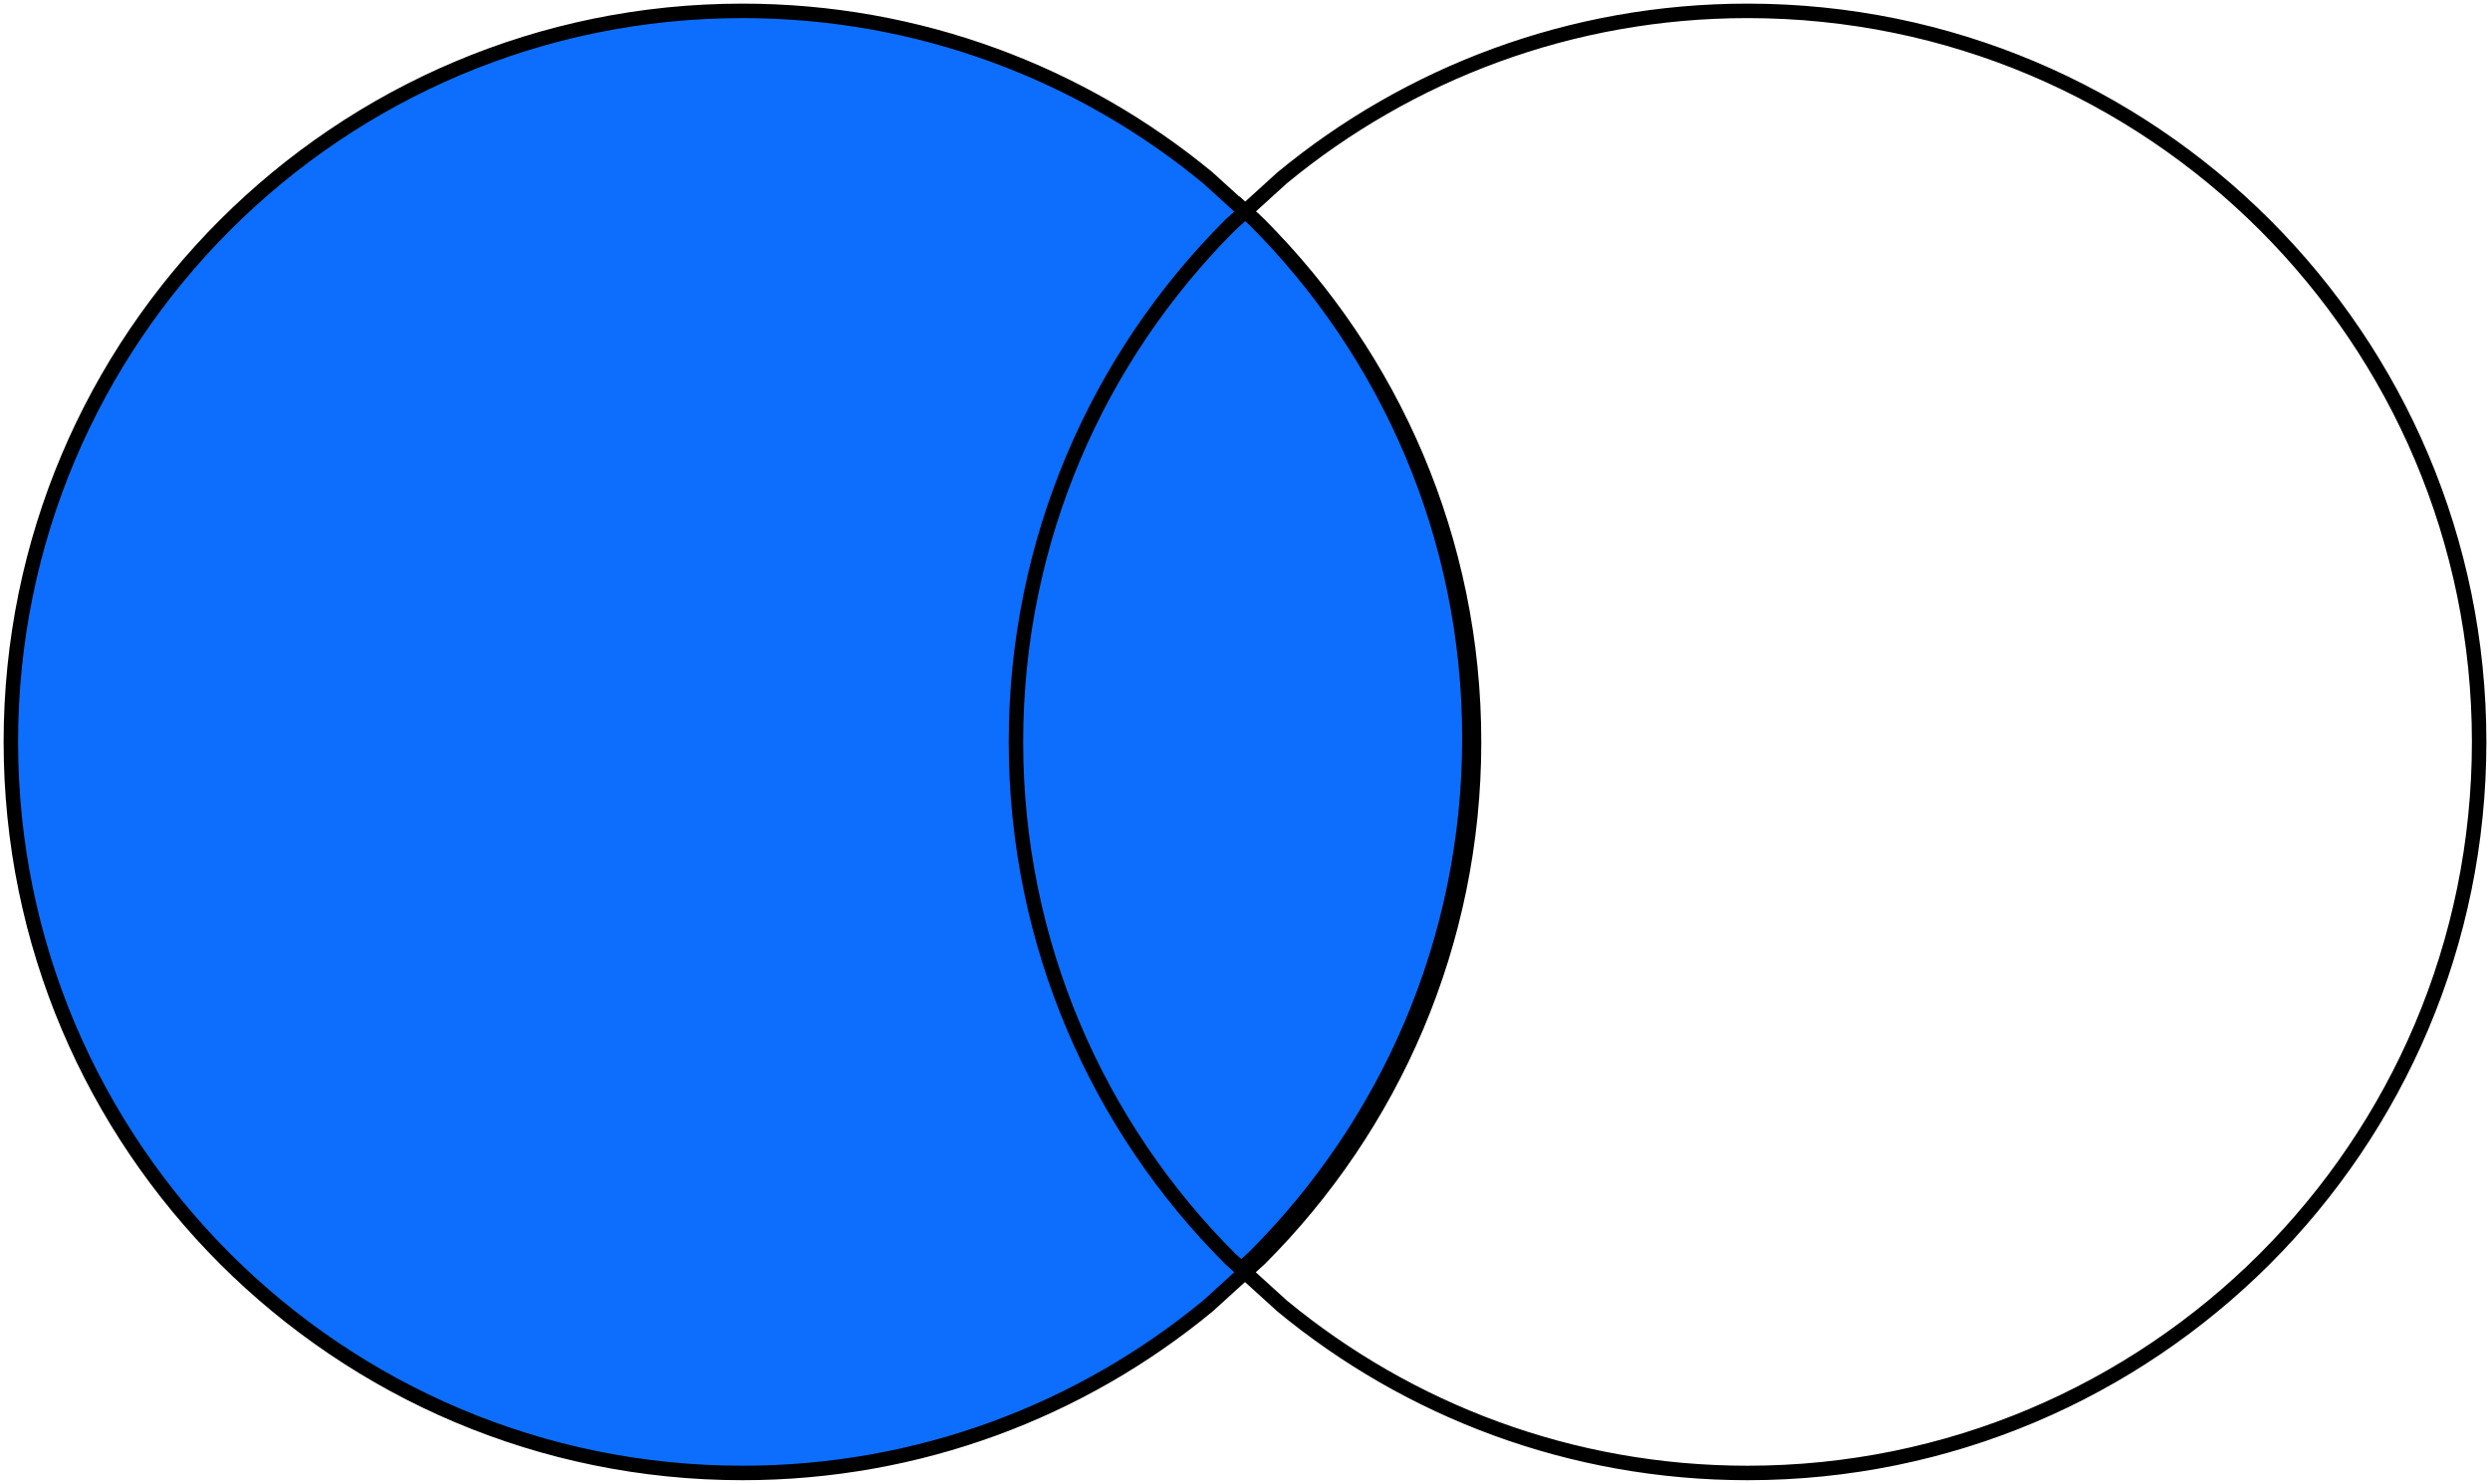
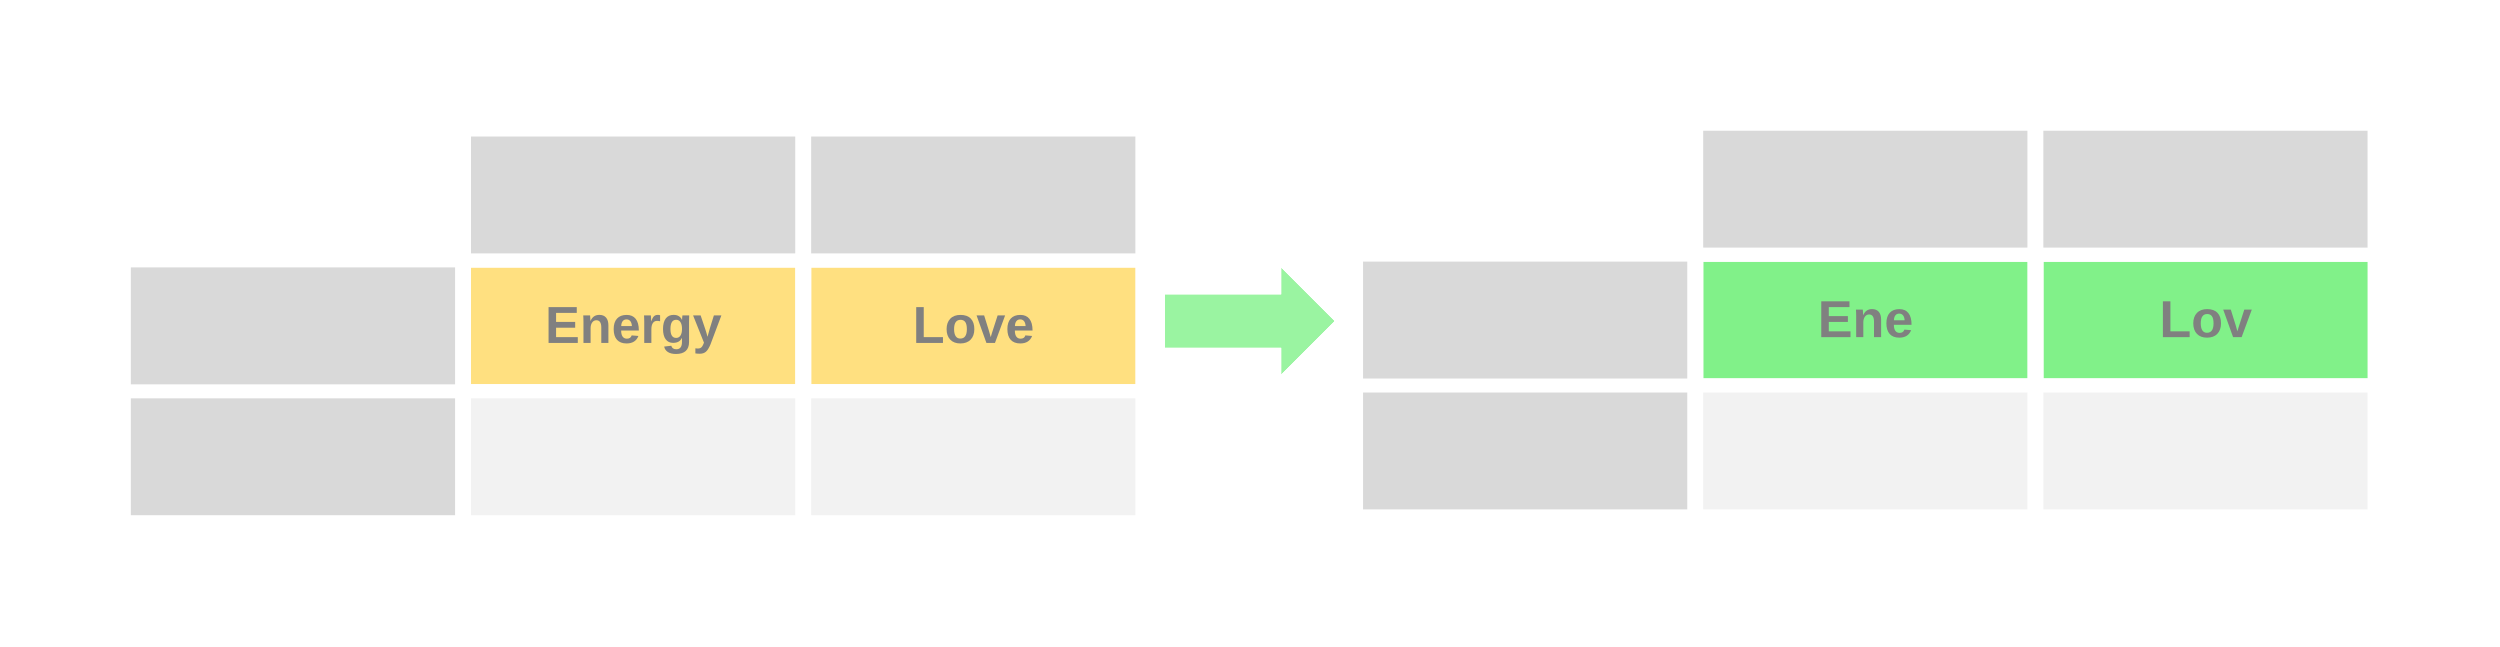
- <svg xmlns="http://www.w3.org/2000/svg" width="688" height="410" overflow="hidden">
+ <svg xmlns="http://www.w3.org/2000/svg" width="1919" zoomAndPan="magnify" viewBox="0 0 1439.25 372" height="496" preserveAspectRatio="xMidYMid meet" version="1.0">
  <defs>
-     <clipPath id="clip0">
-       <rect x="295" y="157" width="688" height="410" />
+     <filter x="0%" y="0%" width="100%" height="100%" id="7444f06a4a">
+       <feColorMatrix values="0 0 0 0 1 0 0 0 0 1 0 0 0 0 1 0 0 0 1 0" color-interpolation-filters="sRGB" />
+     </filter>
+     <g />
+     <clipPath id="c0ae7c50f7">
+       <path d="M 75.332 153.953 L 262 153.953 L 262 221.25 L 75.332 221.25 Z M 75.332 153.953 " clip-rule="nonzero" />
+     </clipPath>
+     <clipPath id="e9b456bf21">
+       <path d="M 271.16 78.59 L 458 78.59 L 458 145.891 L 271.16 145.891 Z M 271.16 78.59 " clip-rule="nonzero" />
+     </clipPath>
+     <clipPath id="c6ff3c13f1">
+       <path d="M 75.332 229.312 L 262 229.312 L 262 296.613 L 75.332 296.613 Z M 75.332 229.312 " clip-rule="nonzero" />
+     </clipPath>
+     <clipPath id="a4c9fa6ee0">
+       <path d="M 271.16 229.312 L 458 229.312 L 458 296.613 L 271.16 296.613 Z M 271.16 229.312 " clip-rule="nonzero" />
+     </clipPath>
+     <clipPath id="f7d653b207">
+       <path d="M 466.984 78.59 L 653.93 78.59 L 653.93 145.891 L 466.984 145.891 Z M 466.984 78.59 " clip-rule="nonzero" />
+     </clipPath>
+     <clipPath id="66e3f7acf4">
+       <path d="M 466.984 153.953 L 653.93 153.953 L 653.93 221.25 L 466.984 221.25 Z M 466.984 153.953 " clip-rule="nonzero" />
+     </clipPath>
+     <mask id="eb368db1a9">
+       <g filter="url(#7444f06a4a)">
+         <rect x="-143.925" width="1727.1" fill="#000000" y="-37.2" height="446.4" fill-opacity="0.498" />
+       </g>
+     </mask>
+     <clipPath id="08b2ec29cf">
+       <path d="M 0.984 0.953 L 187.93 0.953 L 187.93 68.25 L 0.984 68.25 Z M 0.984 0.953 " clip-rule="nonzero" />
+     </clipPath>
+     <clipPath id="46860c3540">
+       <rect x="0" width="188" y="0" height="69" />
+     </clipPath>
+     <clipPath id="15cc347f29">
+       <path d="M 466.984 229.312 L 653.93 229.312 L 653.93 296.613 L 466.984 296.613 Z M 466.984 229.312 " clip-rule="nonzero" />
+     </clipPath>
+     <clipPath id="2faf414db1">
+       <path d="M 670.68 153.953 L 768.879 153.953 L 768.879 216 L 670.68 216 Z M 670.68 153.953 " clip-rule="nonzero" />
+     </clipPath>
+     <clipPath id="3207dbd560">
+       <path d="M 670.68 169.395 L 737.555 169.395 L 737.555 153.953 L 768.438 184.836 L 737.555 215.719 L 737.555 200.277 L 670.68 200.277 L 670.68 169.395 " clip-rule="nonzero" />
+     </clipPath>
+     <mask id="4953458ebf">
+       <g filter="url(#7444f06a4a)">
+         <rect x="-143.925" width="1727.1" fill="#000000" y="-37.2" height="446.4" fill-opacity="0.4" />
+       </g>
+     </mask>
+     <clipPath id="c26591a987">
+       <path d="M 0.68 0.953 L 98.559 0.953 L 98.559 62.746 L 0.68 62.746 Z M 0.68 0.953 " clip-rule="nonzero" />
+     </clipPath>
+     <clipPath id="1b66cd5d16">
+       <path d="M 0.68 16.395 L 67.555 16.395 L 67.555 0.953 L 98.438 31.836 L 67.555 62.719 L 67.555 47.277 L 0.68 47.277 L 0.68 16.395 " clip-rule="nonzero" />
+     </clipPath>
+     <clipPath id="d02bdbc28a">
+       <rect x="0" width="99" y="0" height="63" />
+     </clipPath>
+     <clipPath id="311654c1c4">
+       <path d="M 784.703 150.617 L 971.648 150.617 L 971.648 217.918 L 784.703 217.918 Z M 784.703 150.617 " clip-rule="nonzero" />
+     </clipPath>
+     <clipPath id="a677cab0d8">
+       <path d="M 980.527 75.258 L 1167.473 75.258 L 1167.473 142.559 L 980.527 142.559 Z M 980.527 75.258 " clip-rule="nonzero" />
+     </clipPath>
+     <clipPath id="76fa1cfc7a">
+       <path d="M 980.527 150.617 L 1167.473 150.617 L 1167.473 217.918 L 980.527 217.918 Z M 980.527 150.617 " clip-rule="nonzero" />
+     </clipPath>
+     <mask id="7af45cce63">
+       <g filter="url(#7444f06a4a)">
+         <rect x="-143.925" width="1727.1" fill="#000000" y="-37.2" height="446.4" fill-opacity="0.498" />
+       </g>
+     </mask>
+     <clipPath id="f49247fc2e">
+       <path d="M 0.527 0.617 L 187.473 0.617 L 187.473 67.918 L 0.527 67.918 Z M 0.527 0.617 " clip-rule="nonzero" />
+     </clipPath>
+     <clipPath id="a2637b109a">
+       <rect x="0" width="188" y="0" height="68" />
+     </clipPath>
+     <clipPath id="5ab982473c">
+       <path d="M 784.703 225.98 L 971.648 225.98 L 971.648 293.277 L 784.703 293.277 Z M 784.703 225.98 " clip-rule="nonzero" />
+     </clipPath>
+     <clipPath id="df008c563c">
+       <path d="M 980.527 225.98 L 1167.473 225.98 L 1167.473 293.277 L 980.527 293.277 Z M 980.527 225.98 " clip-rule="nonzero" />
+     </clipPath>
+     <clipPath id="e98b2ef4b3">
+       <path d="M 1176.355 75.258 L 1363.301 75.258 L 1363.301 142.559 L 1176.355 142.559 Z M 1176.355 75.258 " clip-rule="nonzero" />
+     </clipPath>
+     <clipPath id="56d31b6d98">
+       <path d="M 1176.355 150.617 L 1363.301 150.617 L 1363.301 217.918 L 1176.355 217.918 Z M 1176.355 150.617 " clip-rule="nonzero" />
+     </clipPath>
+     <mask id="e180d007bb">
+       <g filter="url(#7444f06a4a)">
+         <rect x="-143.925" width="1727.1" fill="#000000" y="-37.2" height="446.4" fill-opacity="0.498" />
+       </g>
+     </mask>
+     <clipPath id="e737fbee3d">
+       <path d="M 0.355 0.617 L 187.301 0.617 L 187.301 67.918 L 0.355 67.918 Z M 0.355 0.617 " clip-rule="nonzero" />
+     </clipPath>
+     <clipPath id="abc8776b83">
+       <rect x="0" width="188" y="0" height="68" />
+     </clipPath>
+     <clipPath id="a6d8c120e3">
+       <path d="M 1176.355 225.98 L 1363.301 225.98 L 1363.301 293.277 L 1176.355 293.277 Z M 1176.355 225.98 " clip-rule="nonzero" />
+     </clipPath>
+     <clipPath id="31bfd9f1bd">
+       <path d="M 271.16 153.953 L 458.105 153.953 L 458.105 221.25 L 271.16 221.25 Z M 271.16 153.953 " clip-rule="nonzero" />
+     </clipPath>
+     <mask id="1dad40ad11">
+       <g filter="url(#7444f06a4a)">
+         <rect x="-143.925" width="1727.1" fill="#000000" y="-37.2" height="446.4" fill-opacity="0.498" />
+       </g>
+     </mask>
+     <clipPath id="36d2ff1f87">
+       <path d="M 0.16 0.953 L 187 0.953 L 187 68.25 L 0.16 68.25 Z M 0.16 0.953 " clip-rule="nonzero" />
+     </clipPath>
+     <clipPath id="9116d4aa48">
+       <rect x="0" width="188" y="0" height="69" />
    </clipPath>
  </defs>
-   <g clip-path="url(#clip0)" transform="translate(-295 -157)">
-     <path d="M777.856 564C729.013 564 684.216 546.69 649.274 517.873L639 508.542 643.081 504.836C679.662 468.281 702.288 417.781 702.288 362 702.288 306.219 679.662 255.719 643.081 219.164L639 215.458 649.274 206.127C684.216 177.311 729.013 160 777.856 160 889.497 160 980 250.438 980 362 980 473.562 889.497 564 777.856 564Z" stroke="#000000" stroke-width="4" stroke-miterlimit="8" fill="none" fill-rule="evenodd" />
-     <path d="M637.5 508 633.405 504.282C596.702 467.613 574 416.955 574 361 574 305.045 596.702 254.387 633.405 217.718L637.5 214 641.595 217.718C678.298 254.387 701 305.045 701 361 701 416.955 678.298 467.613 641.595 504.282Z" stroke="#000000" stroke-width="4" stroke-miterlimit="8" fill="#0D6EFD" fill-rule="evenodd" />
-     <path d="M500.144 160C548.987 160 593.784 177.311 628.726 206.127L639 215.458 634.919 219.164C598.338 255.719 575.712 306.219 575.712 362 575.712 417.781 598.338 468.281 634.919 504.836L639 508.542 628.726 517.873C593.784 546.689 548.987 564 500.144 564 388.503 564 298 473.562 298 362 298 250.438 388.503 160 500.144 160Z" stroke="#000000" stroke-width="4" stroke-miterlimit="8" fill="#0D6EFD" fill-rule="evenodd" />
+   <g clip-path="url(#c0ae7c50f7)">
+     <path fill="#d9d9d9" d="M 75.332 153.953 L 261.988 153.953 L 261.988 221.418 L 75.332 221.418 Z M 75.332 153.953 " fill-opacity="1" fill-rule="nonzero" />
+   </g>
+   <g clip-path="url(#e9b456bf21)">
+     <path fill="#d9d9d9" d="M 271.16 78.59 L 457.812 78.59 L 457.812 146.055 L 271.16 146.055 Z M 271.16 78.59 " fill-opacity="1" fill-rule="nonzero" />
+   </g>
+   <g clip-path="url(#c6ff3c13f1)">
+     <path fill="#d9d9d9" d="M 75.332 229.312 L 261.988 229.312 L 261.988 296.777 L 75.332 296.777 Z M 75.332 229.312 " fill-opacity="1" fill-rule="nonzero" />
+   </g>
+   <g clip-path="url(#a4c9fa6ee0)">
+     <path fill="#f2f2f2" d="M 271.16 229.312 L 457.812 229.312 L 457.812 296.777 L 271.16 296.777 Z M 271.16 229.312 " fill-opacity="1" fill-rule="nonzero" />
+   </g>
+   <g clip-path="url(#f7d653b207)">
+     <path fill="#d9d9d9" d="M 466.984 78.59 L 653.637 78.59 L 653.637 146.055 L 466.984 146.055 Z M 466.984 78.59 " fill-opacity="1" fill-rule="nonzero" />
+   </g>
+   <g clip-path="url(#66e3f7acf4)">
+     <g mask="url(#eb368db1a9)">
+       <g transform="matrix(1, 0, 0, 1, 466, 153)">
+         <g clip-path="url(#46860c3540)">
+           <g clip-path="url(#08b2ec29cf)">
+             <path fill="#ffc000" d="M 0.984 0.953 L 187.637 0.953 L 187.637 68.418 L 0.984 68.418 Z M 0.984 0.953 " fill-opacity="1" fill-rule="nonzero" />
+           </g>
+         </g>
+       </g>
+     </g>
+   </g>
+   <g fill="#808080" fill-opacity="1">
+     <g transform="translate(525.4664, 197.4292)">
+       <g>
+         <path d="M 2 0 L 2 -20.625 L 6.328 -20.625 L 6.328 -3.344 L 17.391 -3.344 L 17.391 0 Z M 2 0 " />
+       </g>
+     </g>
+     <g transform="translate(543.782, 197.4292)">
+       <g>
+         <path d="M 17.141 -7.938 C 17.141 -5.363 16.426 -3.348 15 -1.891 C 13.582 -0.43 11.613 0.297 9.094 0.297 C 6.625 0.297 4.688 -0.43 3.281 -1.891 C 1.875 -3.359 1.172 -5.375 1.172 -7.938 C 1.172 -10.477 1.875 -12.477 3.281 -13.938 C 4.688 -15.406 6.656 -16.141 9.188 -16.141 C 11.77 -16.141 13.738 -15.43 15.094 -14.016 C 16.457 -12.609 17.141 -10.582 17.141 -7.938 Z M 12.844 -7.938 C 12.844 -9.82 12.535 -11.188 11.922 -12.031 C 11.305 -12.883 10.41 -13.312 9.234 -13.312 C 6.734 -13.312 5.484 -11.52 5.484 -7.938 C 5.484 -6.164 5.789 -4.816 6.406 -3.891 C 7.02 -2.973 7.898 -2.516 9.047 -2.516 C 11.578 -2.516 12.844 -4.32 12.844 -7.938 Z M 12.844 -7.938 " />
+       </g>
+     </g>
+     <g transform="translate(562.0977, 197.4292)">
+       <g>
+         <path d="M 10.703 0 L 5.781 0 L 0.109 -15.844 L 4.469 -15.844 L 7.234 -6.984 C 7.379 -6.492 7.723 -5.273 8.266 -3.328 C 8.367 -3.723 8.57 -4.422 8.875 -5.422 C 9.176 -6.43 10.297 -9.906 12.234 -15.844 L 16.547 -15.844 Z M 10.703 0 " />
+       </g>
+     </g>
+     <g transform="translate(578.7736, 197.4292)">
+       <g>
+         <path d="M 8.578 0.297 C 6.191 0.297 4.359 -0.406 3.078 -1.812 C 1.805 -3.227 1.172 -5.289 1.172 -8 C 1.172 -10.613 1.816 -12.625 3.109 -14.031 C 4.41 -15.438 6.254 -16.141 8.641 -16.141 C 10.91 -16.141 12.645 -15.383 13.844 -13.875 C 15.051 -12.363 15.656 -10.156 15.656 -7.25 L 15.656 -7.125 L 5.484 -7.125 C 5.484 -5.582 5.77 -4.414 6.344 -3.625 C 6.914 -2.844 7.727 -2.453 8.781 -2.453 C 10.238 -2.453 11.156 -3.082 11.531 -4.344 L 15.422 -4.016 C 14.297 -1.141 12.016 0.297 8.578 0.297 Z M 8.578 -13.547 C 7.609 -13.547 6.863 -13.207 6.344 -12.531 C 5.82 -11.852 5.547 -10.91 5.516 -9.703 L 11.672 -9.703 C 11.586 -10.984 11.273 -11.941 10.734 -12.578 C 10.203 -13.223 9.484 -13.547 8.578 -13.547 Z M 8.578 -13.547 " />
+       </g>
+     </g>
+   </g>
+   <g clip-path="url(#15cc347f29)">
+     <path fill="#f2f2f2" d="M 466.984 229.312 L 653.637 229.312 L 653.637 296.777 L 466.984 296.777 Z M 466.984 229.312 " fill-opacity="1" fill-rule="nonzero" />
+   </g>
+   <g clip-path="url(#2faf414db1)">
+     <g clip-path="url(#3207dbd560)">
+       <g mask="url(#4953458ebf)">
+         <g transform="matrix(1, 0, 0, 1, 670, 153)">
+           <g clip-path="url(#d02bdbc28a)">
+             <g clip-path="url(#c26591a987)">
+               <g clip-path="url(#1b66cd5d16)">
+                 <path fill="#03e313" d="M 0.68 0.953 L 98.129 0.953 L 98.129 62.418 L 0.68 62.418 Z M 0.68 0.953 " fill-opacity="1" fill-rule="nonzero" />
+               </g>
+             </g>
+           </g>
+         </g>
+       </g>
+     </g>
+   </g>
+   <g clip-path="url(#311654c1c4)">
+     <path fill="#d9d9d9" d="M 784.703 150.617 L 971.355 150.617 L 971.355 218.082 L 784.703 218.082 Z M 784.703 150.617 " fill-opacity="1" fill-rule="nonzero" />
+   </g>
+   <g clip-path="url(#a677cab0d8)">
+     <path fill="#d9d9d9" d="M 980.527 75.258 L 1167.18 75.258 L 1167.18 142.723 L 980.527 142.723 Z M 980.527 75.258 " fill-opacity="1" fill-rule="nonzero" />
+   </g>
+   <g clip-path="url(#76fa1cfc7a)">
+     <g mask="url(#7af45cce63)">
+       <g transform="matrix(1, 0, 0, 1, 980, 150)">
+         <g clip-path="url(#a2637b109a)">
+           <g clip-path="url(#f49247fc2e)">
+             <path fill="#03e313" d="M 0.527 0.617 L 187.18 0.617 L 187.18 68.082 L 0.527 68.082 Z M 0.527 0.617 " fill-opacity="1" fill-rule="nonzero" />
+           </g>
+         </g>
+       </g>
+     </g>
+   </g>
+   <g fill="#808080" fill-opacity="1">
+     <g transform="translate(1046.506, 194.0958)">
+       <g>
+         <path d="M 2 0 L 2 -20.625 L 18.234 -20.625 L 18.234 -17.297 L 6.328 -17.297 L 6.328 -12.109 L 17.328 -12.109 L 17.328 -8.766 L 6.328 -8.766 L 6.328 -3.344 L 18.828 -3.344 L 18.828 0 Z M 2 0 " />
+       </g>
+     </g>
+     <g transform="translate(1066.506, 194.0958)">
+       <g>
+         <path d="M 12.359 0 L 12.359 -8.891 C 12.359 -11.672 11.414 -13.062 9.531 -13.062 C 8.531 -13.062 7.723 -12.633 7.109 -11.781 C 6.504 -10.926 6.203 -9.828 6.203 -8.484 L 6.203 0 L 2.094 0 L 2.094 -12.297 C 2.094 -13.148 2.078 -13.848 2.047 -14.391 C 2.023 -14.93 2 -15.414 1.969 -15.844 L 5.906 -15.844 C 5.926 -15.656 5.961 -15.156 6.016 -14.344 C 6.066 -13.539 6.094 -12.988 6.094 -12.688 L 6.156 -12.688 C 6.707 -13.906 7.398 -14.785 8.234 -15.328 C 9.078 -15.879 10.082 -16.156 11.25 -16.156 C 12.926 -16.156 14.211 -15.633 15.109 -14.594 C 16.004 -13.562 16.453 -12.051 16.453 -10.062 L 16.453 0 Z M 12.359 0 " />
+       </g>
+     </g>
+     <g transform="translate(1084.821, 194.0958)">
+       <g>
+         <path d="M 8.578 0.297 C 6.191 0.297 4.359 -0.406 3.078 -1.812 C 1.805 -3.227 1.172 -5.289 1.172 -8 C 1.172 -10.613 1.816 -12.625 3.109 -14.031 C 4.41 -15.438 6.254 -16.141 8.641 -16.141 C 10.91 -16.141 12.645 -15.383 13.844 -13.875 C 15.051 -12.363 15.656 -10.156 15.656 -7.25 L 15.656 -7.125 L 5.484 -7.125 C 5.484 -5.582 5.77 -4.414 6.344 -3.625 C 6.914 -2.844 7.727 -2.453 8.781 -2.453 C 10.238 -2.453 11.156 -3.082 11.531 -4.344 L 15.422 -4.016 C 14.297 -1.141 12.016 0.297 8.578 0.297 Z M 8.578 -13.547 C 7.609 -13.547 6.863 -13.207 6.344 -12.531 C 5.82 -11.852 5.547 -10.91 5.516 -9.703 L 11.672 -9.703 C 11.586 -10.984 11.273 -11.941 10.734 -12.578 C 10.203 -13.223 9.484 -13.547 8.578 -13.547 Z M 8.578 -13.547 " />
+       </g>
+     </g>
+   </g>
+   <g clip-path="url(#5ab982473c)">
+     <path fill="#d9d9d9" d="M 784.703 225.98 L 971.355 225.98 L 971.355 293.445 L 784.703 293.445 Z M 784.703 225.98 " fill-opacity="1" fill-rule="nonzero" />
+   </g>
+   <g clip-path="url(#df008c563c)">
+     <path fill="#f2f2f2" d="M 980.527 225.98 L 1167.18 225.98 L 1167.18 293.445 L 980.527 293.445 Z M 980.527 225.98 " fill-opacity="1" fill-rule="nonzero" />
+   </g>
+   <g clip-path="url(#e98b2ef4b3)">
+     <path fill="#d9d9d9" d="M 1176.355 75.258 L 1363.008 75.258 L 1363.008 142.723 L 1176.355 142.723 Z M 1176.355 75.258 " fill-opacity="1" fill-rule="nonzero" />
+   </g>
+   <g clip-path="url(#56d31b6d98)">
+     <g mask="url(#e180d007bb)">
+       <g transform="matrix(1, 0, 0, 1, 1176, 150)">
+         <g clip-path="url(#abc8776b83)">
+           <g clip-path="url(#e737fbee3d)">
+             <path fill="#03e313" d="M 0.355 0.617 L 187.008 0.617 L 187.008 68.082 L 0.355 68.082 Z M 0.355 0.617 " fill-opacity="1" fill-rule="nonzero" />
+           </g>
+         </g>
+       </g>
+     </g>
+   </g>
+   <g fill="#808080" fill-opacity="1">
+     <g transform="translate(1243.175, 194.0958)">
+       <g>
+         <path d="M 2 0 L 2 -20.625 L 6.328 -20.625 L 6.328 -3.344 L 17.391 -3.344 L 17.391 0 Z M 2 0 " />
+       </g>
+     </g>
+     <g transform="translate(1261.491, 194.0958)">
+       <g>
+         <path d="M 17.141 -7.938 C 17.141 -5.363 16.426 -3.348 15 -1.891 C 13.582 -0.43 11.613 0.297 9.094 0.297 C 6.625 0.297 4.688 -0.43 3.281 -1.891 C 1.875 -3.359 1.172 -5.375 1.172 -7.938 C 1.172 -10.477 1.875 -12.477 3.281 -13.938 C 4.688 -15.406 6.656 -16.141 9.188 -16.141 C 11.77 -16.141 13.738 -15.43 15.094 -14.016 C 16.457 -12.609 17.141 -10.582 17.141 -7.938 Z M 12.844 -7.938 C 12.844 -9.82 12.535 -11.188 11.922 -12.031 C 11.305 -12.883 10.41 -13.312 9.234 -13.312 C 6.734 -13.312 5.484 -11.52 5.484 -7.938 C 5.484 -6.164 5.789 -4.816 6.406 -3.891 C 7.02 -2.973 7.898 -2.516 9.047 -2.516 C 11.578 -2.516 12.844 -4.32 12.844 -7.938 Z M 12.844 -7.938 " />
+       </g>
+     </g>
+     <g transform="translate(1279.806, 194.0958)">
+       <g>
+         <path d="M 10.703 0 L 5.781 0 L 0.109 -15.844 L 4.469 -15.844 L 7.234 -6.984 C 7.379 -6.492 7.723 -5.273 8.266 -3.328 C 8.367 -3.723 8.57 -4.422 8.875 -5.422 C 9.176 -6.43 10.297 -9.906 12.234 -15.844 L 16.547 -15.844 Z M 10.703 0 " />
+       </g>
+     </g>
+   </g>
+   <g clip-path="url(#a6d8c120e3)">
+     <path fill="#f2f2f2" d="M 1176.355 225.98 L 1363.008 225.98 L 1363.008 293.445 L 1176.355 293.445 Z M 1176.355 225.98 " fill-opacity="1" fill-rule="nonzero" />
+   </g>
+   <g clip-path="url(#31bfd9f1bd)">
+     <g mask="url(#1dad40ad11)">
+       <g transform="matrix(1, 0, 0, 1, 271, 153)">
+         <g clip-path="url(#9116d4aa48)">
+           <g clip-path="url(#36d2ff1f87)">
+             <path fill="#ffc000" d="M 0.16 0.953 L 186.812 0.953 L 186.812 68.418 L 0.16 68.418 Z M 0.16 0.953 " fill-opacity="1" fill-rule="nonzero" />
+           </g>
+         </g>
+       </g>
+     </g>
+   </g>
+   <g fill="#808080" fill-opacity="1">
+     <g transform="translate(313.8052, 197.4292)">
+       <g>
+         <path d="M 2 0 L 2 -20.625 L 18.234 -20.625 L 18.234 -17.297 L 6.328 -17.297 L 6.328 -12.109 L 17.328 -12.109 L 17.328 -8.766 L 6.328 -8.766 L 6.328 -3.344 L 18.828 -3.344 L 18.828 0 Z M 2 0 " />
+       </g>
+     </g>
+     <g transform="translate(333.8045, 197.4292)">
+       <g>
+         <path d="M 12.359 0 L 12.359 -8.891 C 12.359 -11.672 11.414 -13.062 9.531 -13.062 C 8.531 -13.062 7.723 -12.633 7.109 -11.781 C 6.504 -10.926 6.203 -9.828 6.203 -8.484 L 6.203 0 L 2.094 0 L 2.094 -12.297 C 2.094 -13.148 2.078 -13.848 2.047 -14.391 C 2.023 -14.93 2 -15.414 1.969 -15.844 L 5.906 -15.844 C 5.926 -15.656 5.961 -15.156 6.016 -14.344 C 6.066 -13.539 6.094 -12.988 6.094 -12.688 L 6.156 -12.688 C 6.707 -13.906 7.398 -14.785 8.234 -15.328 C 9.078 -15.879 10.082 -16.156 11.25 -16.156 C 12.926 -16.156 14.211 -15.633 15.109 -14.594 C 16.004 -13.562 16.453 -12.051 16.453 -10.062 L 16.453 0 Z M 12.359 0 " />
+       </g>
+     </g>
+     <g transform="translate(352.1202, 197.4292)">
+       <g>
+         <path d="M 8.578 0.297 C 6.191 0.297 4.359 -0.406 3.078 -1.812 C 1.805 -3.227 1.172 -5.289 1.172 -8 C 1.172 -10.613 1.816 -12.625 3.109 -14.031 C 4.41 -15.438 6.254 -16.141 8.641 -16.141 C 10.91 -16.141 12.645 -15.383 13.844 -13.875 C 15.051 -12.363 15.656 -10.156 15.656 -7.25 L 15.656 -7.125 L 5.484 -7.125 C 5.484 -5.582 5.77 -4.414 6.344 -3.625 C 6.914 -2.844 7.727 -2.453 8.781 -2.453 C 10.238 -2.453 11.156 -3.082 11.531 -4.344 L 15.422 -4.016 C 14.297 -1.141 12.016 0.297 8.578 0.297 Z M 8.578 -13.547 C 7.609 -13.547 6.863 -13.207 6.344 -12.531 C 5.82 -11.852 5.547 -10.91 5.516 -9.703 L 11.672 -9.703 C 11.586 -10.984 11.273 -11.941 10.734 -12.578 C 10.203 -13.223 9.484 -13.547 8.578 -13.547 Z M 8.578 -13.547 " />
+       </g>
+     </g>
+     <g transform="translate(368.7961, 197.4292)">
+       <g>
+         <path d="M 2.094 0 L 2.094 -12.125 C 2.094 -12.988 2.078 -13.711 2.047 -14.297 C 2.023 -14.879 2 -15.395 1.969 -15.844 L 5.906 -15.844 C 5.926 -15.664 5.961 -15.129 6.016 -14.234 C 6.066 -13.348 6.094 -12.754 6.094 -12.453 L 6.156 -12.453 C 6.551 -13.566 6.906 -14.348 7.219 -14.797 C 7.531 -15.254 7.898 -15.594 8.328 -15.812 C 8.754 -16.039 9.289 -16.156 9.938 -16.156 C 10.469 -16.156 10.895 -16.078 11.219 -15.922 L 11.219 -12.484 C 10.551 -12.629 9.961 -12.703 9.453 -12.703 C 8.43 -12.703 7.633 -12.285 7.062 -11.453 C 6.488 -10.629 6.203 -9.406 6.203 -7.781 L 6.203 0 Z M 2.094 0 " />
+       </g>
+     </g>
+     <g transform="translate(380.4648, 197.4292)">
+       <g>
+         <path d="M 8.719 6.359 C 6.789 6.359 5.238 5.988 4.062 5.25 C 2.883 4.508 2.16 3.457 1.891 2.094 L 6 1.609 C 6.145 2.242 6.457 2.738 6.938 3.094 C 7.426 3.457 8.062 3.641 8.844 3.641 C 9.988 3.641 10.82 3.285 11.344 2.578 C 11.875 1.879 12.141 0.836 12.141 -0.547 L 12.141 -1.375 L 12.172 -2.938 L 12.141 -2.938 C 11.234 -1 9.535 -0.031 7.047 -0.031 C 5.203 -0.031 3.77 -0.723 2.75 -2.109 C 1.738 -3.492 1.234 -5.473 1.234 -8.047 C 1.234 -10.641 1.754 -12.641 2.797 -14.047 C 3.836 -15.453 5.352 -16.156 7.344 -16.156 C 9.656 -16.156 11.254 -15.203 12.141 -13.297 L 12.203 -13.297 C 12.203 -13.641 12.223 -14.102 12.266 -14.688 C 12.316 -15.27 12.367 -15.656 12.422 -15.844 L 16.312 -15.844 C 16.25 -14.789 16.219 -13.57 16.219 -12.188 L 16.219 -0.484 C 16.219 1.773 15.578 3.477 14.297 4.625 C 13.023 5.781 11.164 6.359 8.719 6.359 Z M 12.172 -8.141 C 12.172 -9.766 11.879 -11.035 11.297 -11.953 C 10.711 -12.867 9.883 -13.328 8.812 -13.328 C 6.613 -13.328 5.516 -11.566 5.516 -8.047 C 5.516 -4.609 6.602 -2.891 8.781 -2.891 C 9.875 -2.891 10.711 -3.344 11.297 -4.25 C 11.879 -5.164 12.172 -6.461 12.172 -8.141 Z M 12.172 -8.141 " />
+       </g>
+     </g>
+     <g transform="translate(398.7804, 197.4292)">
+       <g>
+         <path d="M 4.141 6.219 C 3.16 6.219 2.297 6.156 1.547 6.031 L 1.547 3.109 C 2.066 3.18 2.539 3.219 2.969 3.219 C 3.551 3.219 4.035 3.125 4.422 2.938 C 4.805 2.758 5.148 2.453 5.453 2.016 C 5.766 1.586 6.113 0.863 6.5 -0.156 L 0.234 -15.844 L 4.578 -15.844 L 7.078 -8.422 C 7.461 -7.359 7.953 -5.727 8.547 -3.531 L 8.922 -4.922 L 9.875 -8.359 L 12.203 -15.844 L 16.516 -15.844 L 10.25 0.828 C 9.406 2.859 8.531 4.266 7.625 5.047 C 6.727 5.828 5.566 6.219 4.141 6.219 Z M 4.141 6.219 " />
+       </g>
+     </g>
  </g>
</svg>
